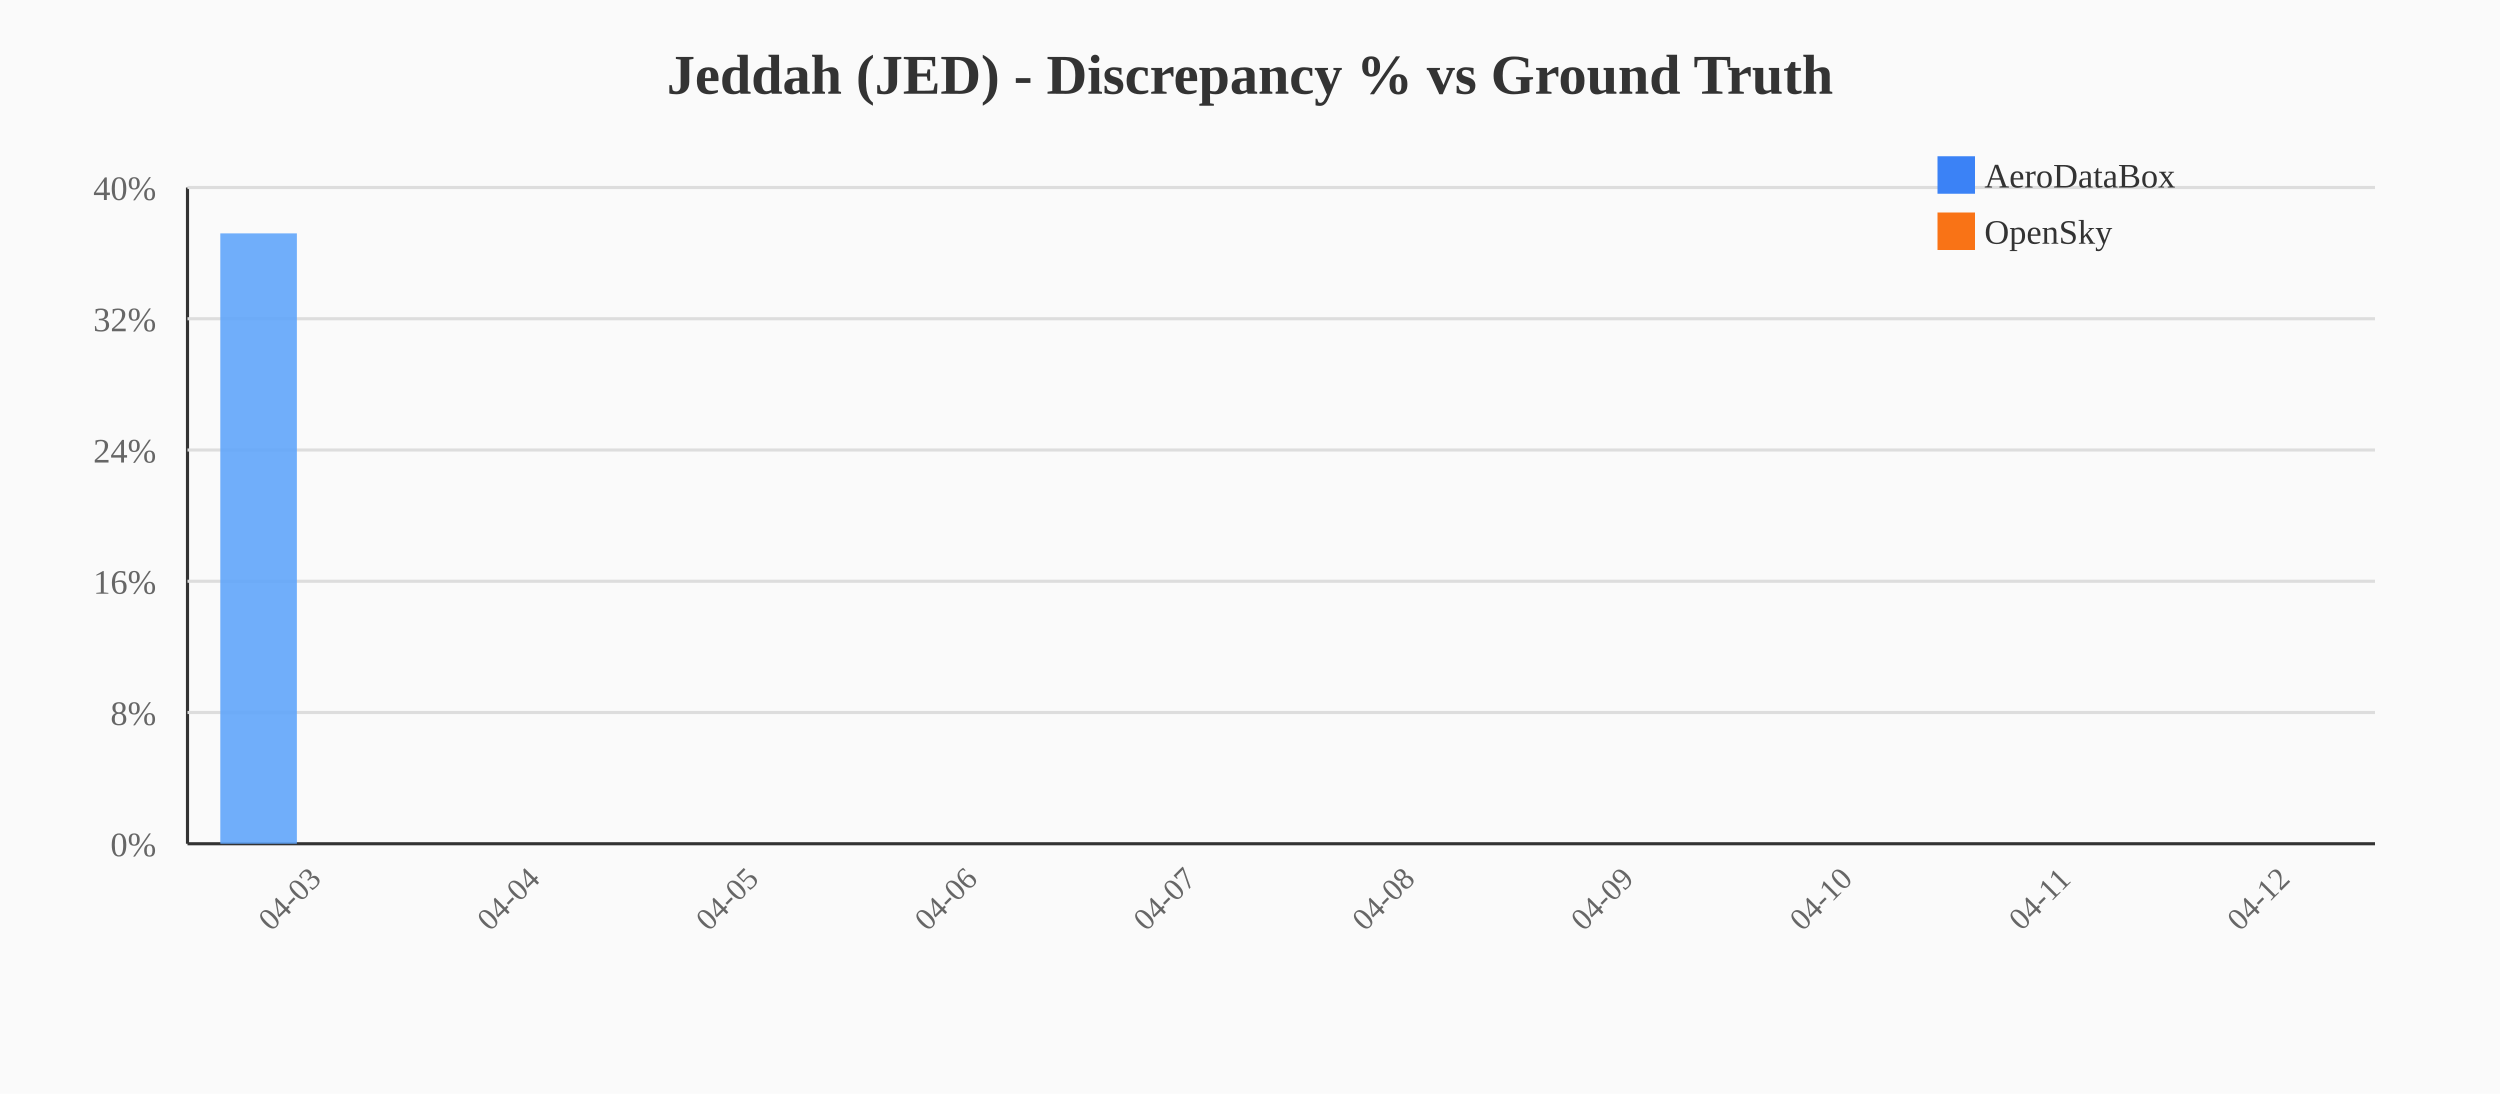
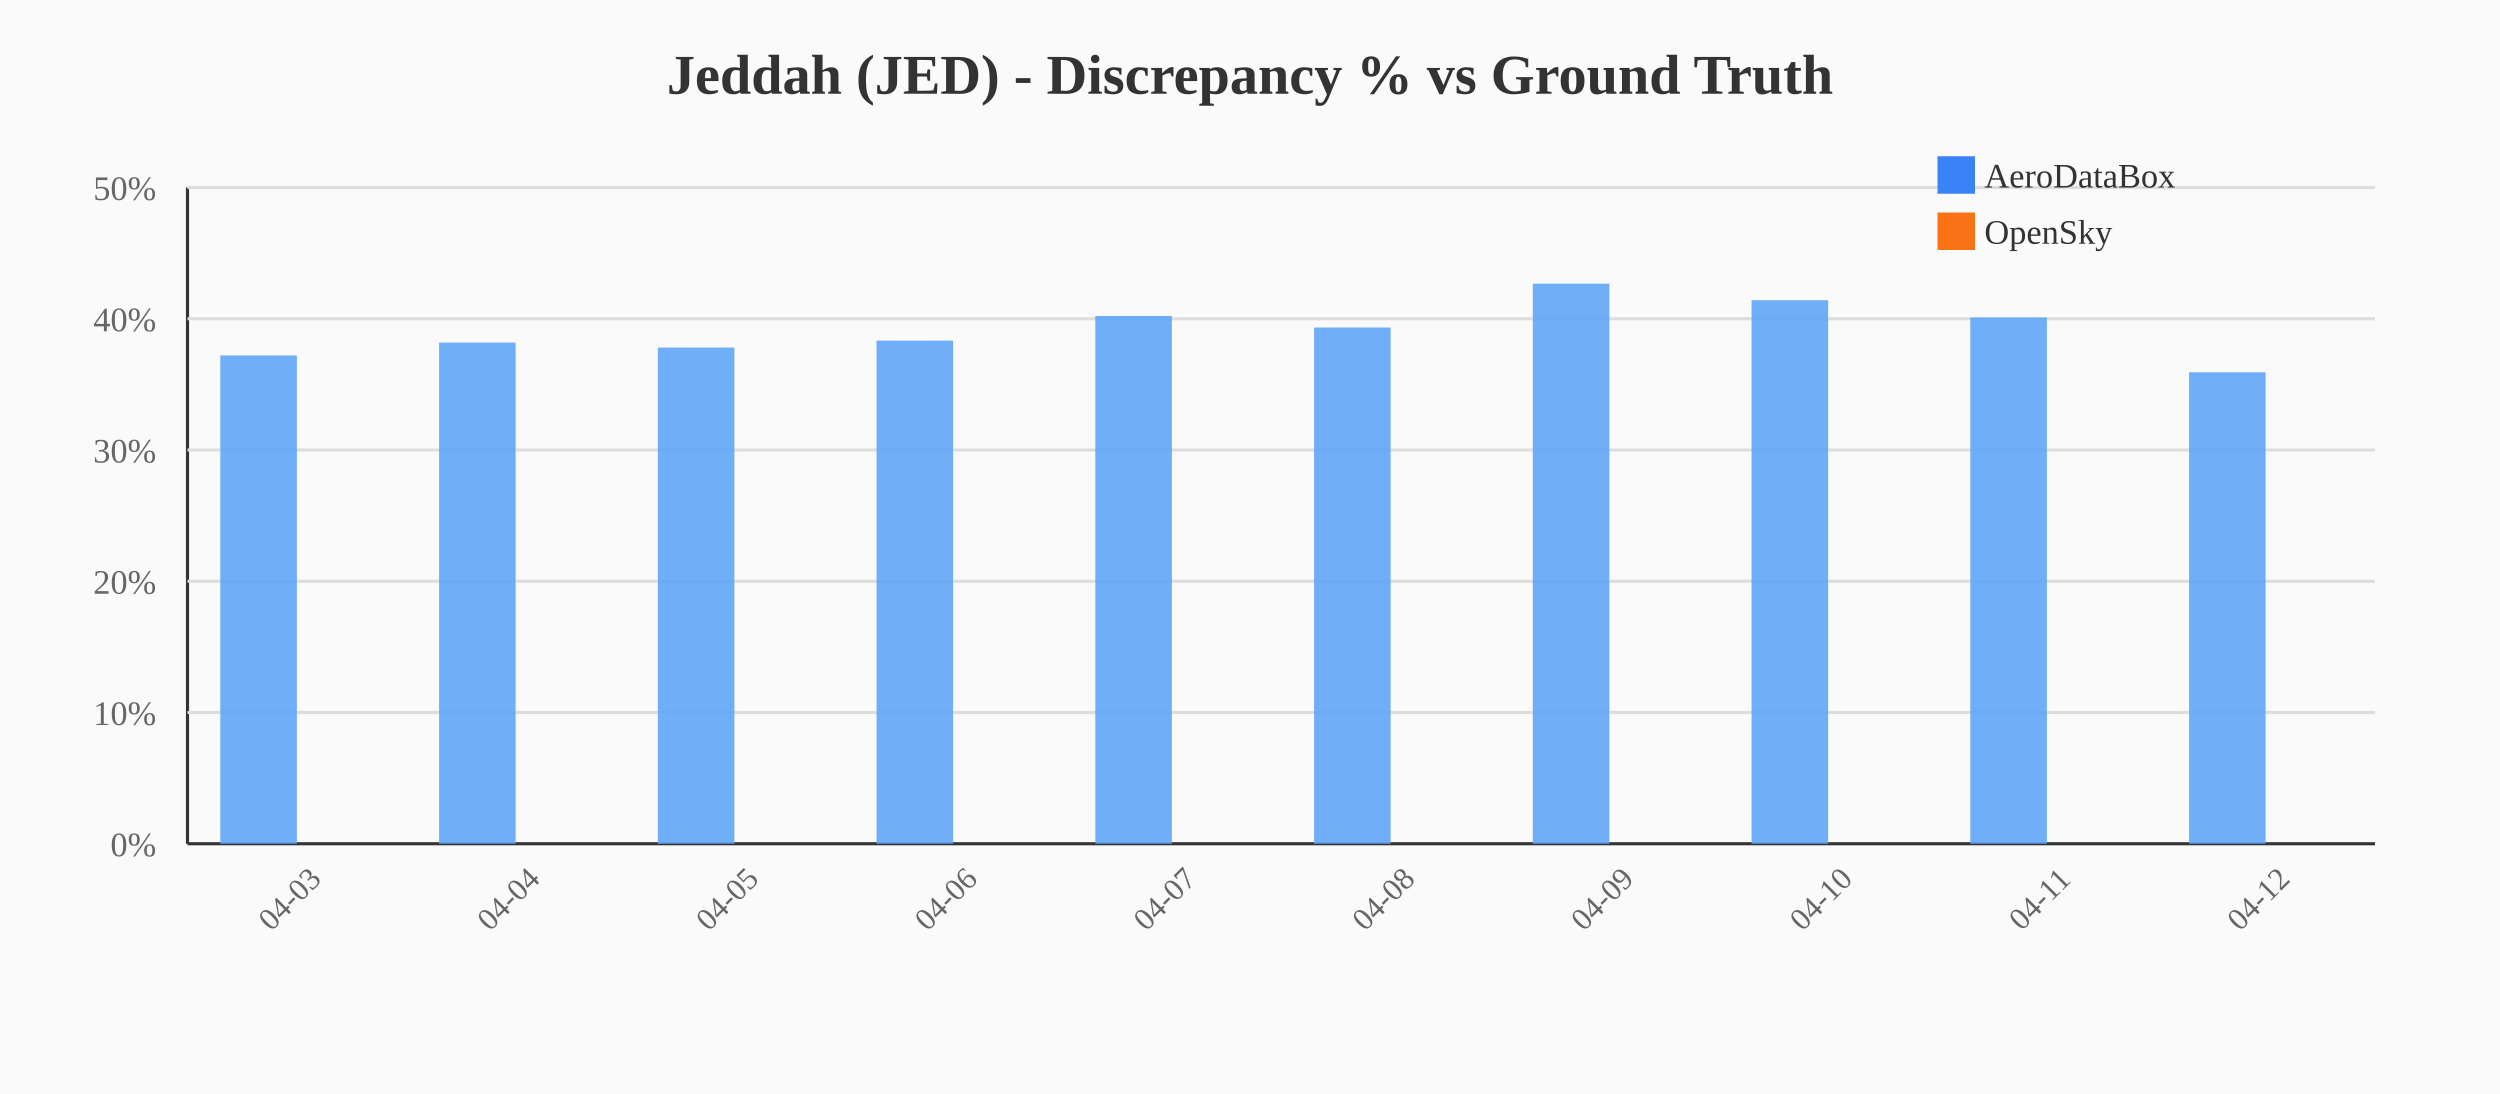
<svg xmlns="http://www.w3.org/2000/svg" width="800" height="350">
  <rect width="800" height="350" fill="#fafafa" />
  <text x="400" y="30" text-anchor="middle" font-size="18" font-weight="bold" fill="#333">Jeddah (JED) - Discrepancy % vs Ground Truth</text>
  <line x1="60" y1="60" x2="60" y2="270" stroke="#333" stroke-width="1" />
  <text x="50" y="274" text-anchor="end" font-size="11" fill="#666">0%</text>
-   <text x="50" y="232" text-anchor="end" font-size="11" fill="#666">8%</text>
+   <text x="50" y="232" text-anchor="end" font-size="11" fill="#666">10%</text>
  <line x1="60" y1="228" x2="760" y2="228" stroke="#ddd" stroke-width="1" />
-   <text x="50" y="190" text-anchor="end" font-size="11" fill="#666">16%</text>
+   <text x="50" y="190" text-anchor="end" font-size="11" fill="#666">20%</text>
  <line x1="60" y1="186" x2="760" y2="186" stroke="#ddd" stroke-width="1" />
-   <text x="50" y="148" text-anchor="end" font-size="11" fill="#666">24%</text>
+   <text x="50" y="148" text-anchor="end" font-size="11" fill="#666">30%</text>
  <line x1="60" y1="144" x2="760" y2="144" stroke="#ddd" stroke-width="1" />
-   <text x="50" y="106" text-anchor="end" font-size="11" fill="#666">32%</text>
+   <text x="50" y="106" text-anchor="end" font-size="11" fill="#666">40%</text>
  <line x1="60" y1="102" x2="760" y2="102" stroke="#ddd" stroke-width="1" />
-   <text x="50" y="64" text-anchor="end" font-size="11" fill="#666">40%</text>
+   <text x="50" y="64" text-anchor="end" font-size="11" fill="#666">50%</text>
  <line x1="60" y1="60" x2="760" y2="60" stroke="#ddd" stroke-width="1" />
  <line x1="60" y1="270" x2="760" y2="270" stroke="#333" stroke-width="1" />
-   <rect x="70.5" y="74.681" width="24.5" height="195.319" fill="#60a5fa" opacity="0.9" />
+   <rect x="70.5" y="113.745" width="24.5" height="156.255" fill="#60a5fa" opacity="0.9" />
  <text x="95" y="290" text-anchor="middle" font-size="10" fill="#666" transform="rotate(-45, 95, 290)">04-03</text>
+   <rect x="140.5" y="109.618" width="24.5" height="160.382" fill="#60a5fa" opacity="0.9" />
  <text x="165" y="290" text-anchor="middle" font-size="10" fill="#666" transform="rotate(-45, 165, 290)">04-04</text>
+   <rect x="210.5" y="111.22" width="24.5" height="158.78" fill="#60a5fa" opacity="0.9" />
  <text x="235" y="290" text-anchor="middle" font-size="10" fill="#666" transform="rotate(-45, 235, 290)">04-05</text>
+   <rect x="280.5" y="108.994" width="24.5" height="161.006" fill="#60a5fa" opacity="0.9" />
  <text x="305" y="290" text-anchor="middle" font-size="10" fill="#666" transform="rotate(-45, 305, 290)">04-06</text>
+   <rect x="350.5" y="101.117" width="24.5" height="168.883" fill="#60a5fa" opacity="0.9" />
  <text x="375" y="290" text-anchor="middle" font-size="10" fill="#666" transform="rotate(-45, 375, 290)">04-07</text>
+   <rect x="420.5" y="104.8" width="24.5" height="165.2" fill="#60a5fa" opacity="0.9" />
  <text x="445" y="290" text-anchor="middle" font-size="10" fill="#666" transform="rotate(-45, 445, 290)">04-08</text>
+   <rect x="490.5" y="90.773" width="24.5" height="179.227" fill="#60a5fa" opacity="0.9" />
  <text x="515" y="290" text-anchor="middle" font-size="10" fill="#666" transform="rotate(-45, 515, 290)">04-09</text>
+   <rect x="560.5" y="96.057" width="24.5" height="173.943" fill="#60a5fa" opacity="0.9" />
  <text x="585" y="290" text-anchor="middle" font-size="10" fill="#666" transform="rotate(-45, 585, 290)">04-10</text>
+   <rect x="630.5" y="101.604" width="24.5" height="168.396" fill="#60a5fa" opacity="0.9" />
  <text x="655" y="290" text-anchor="middle" font-size="10" fill="#666" transform="rotate(-45, 655, 290)">04-11</text>
+   <rect x="700.5" y="119.126" width="24.5" height="150.874" fill="#60a5fa" opacity="0.9" />
  <text x="725" y="290" text-anchor="middle" font-size="10" fill="#666" transform="rotate(-45, 725, 290)">04-12</text>
  <rect x="620" y="50" width="12" height="12" fill="#3b82f6" />
  <text x="635" y="60" font-size="11" fill="#333">AeroDataBox</text>
  <rect x="620" y="68" width="12" height="12" fill="#f97316" />
  <text x="635" y="78" font-size="11" fill="#333">OpenSky</text>
</svg>
